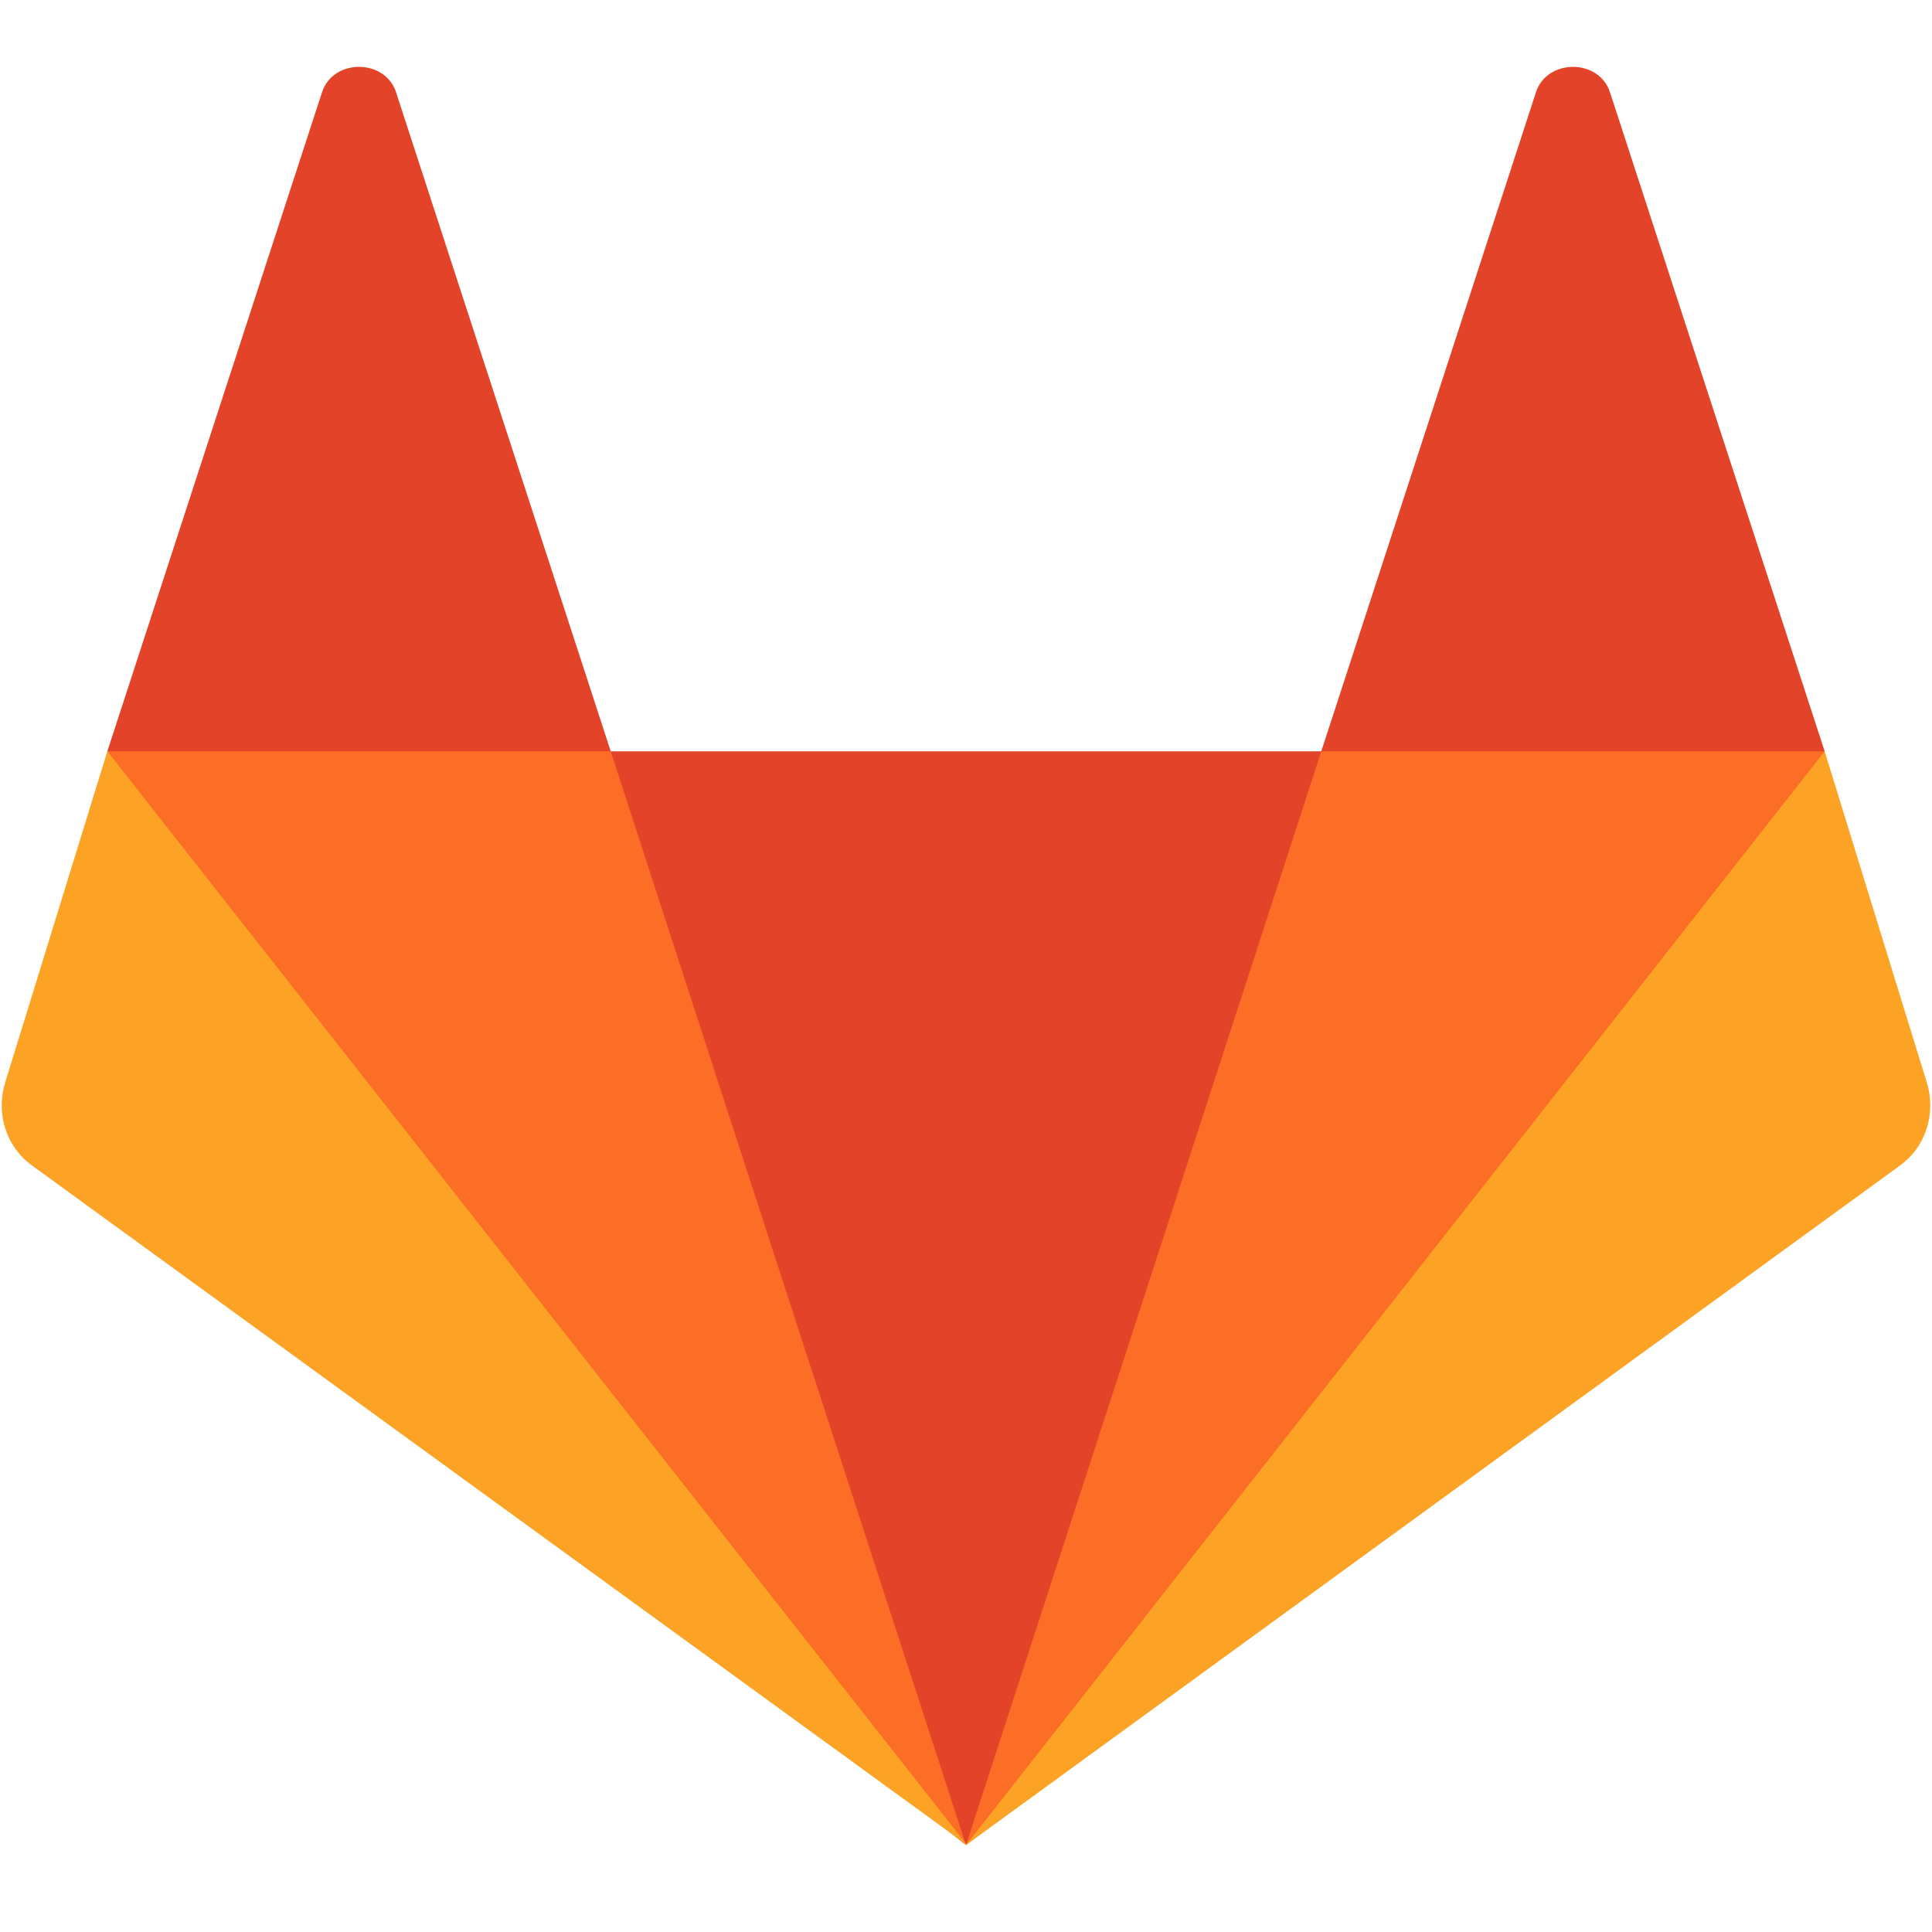
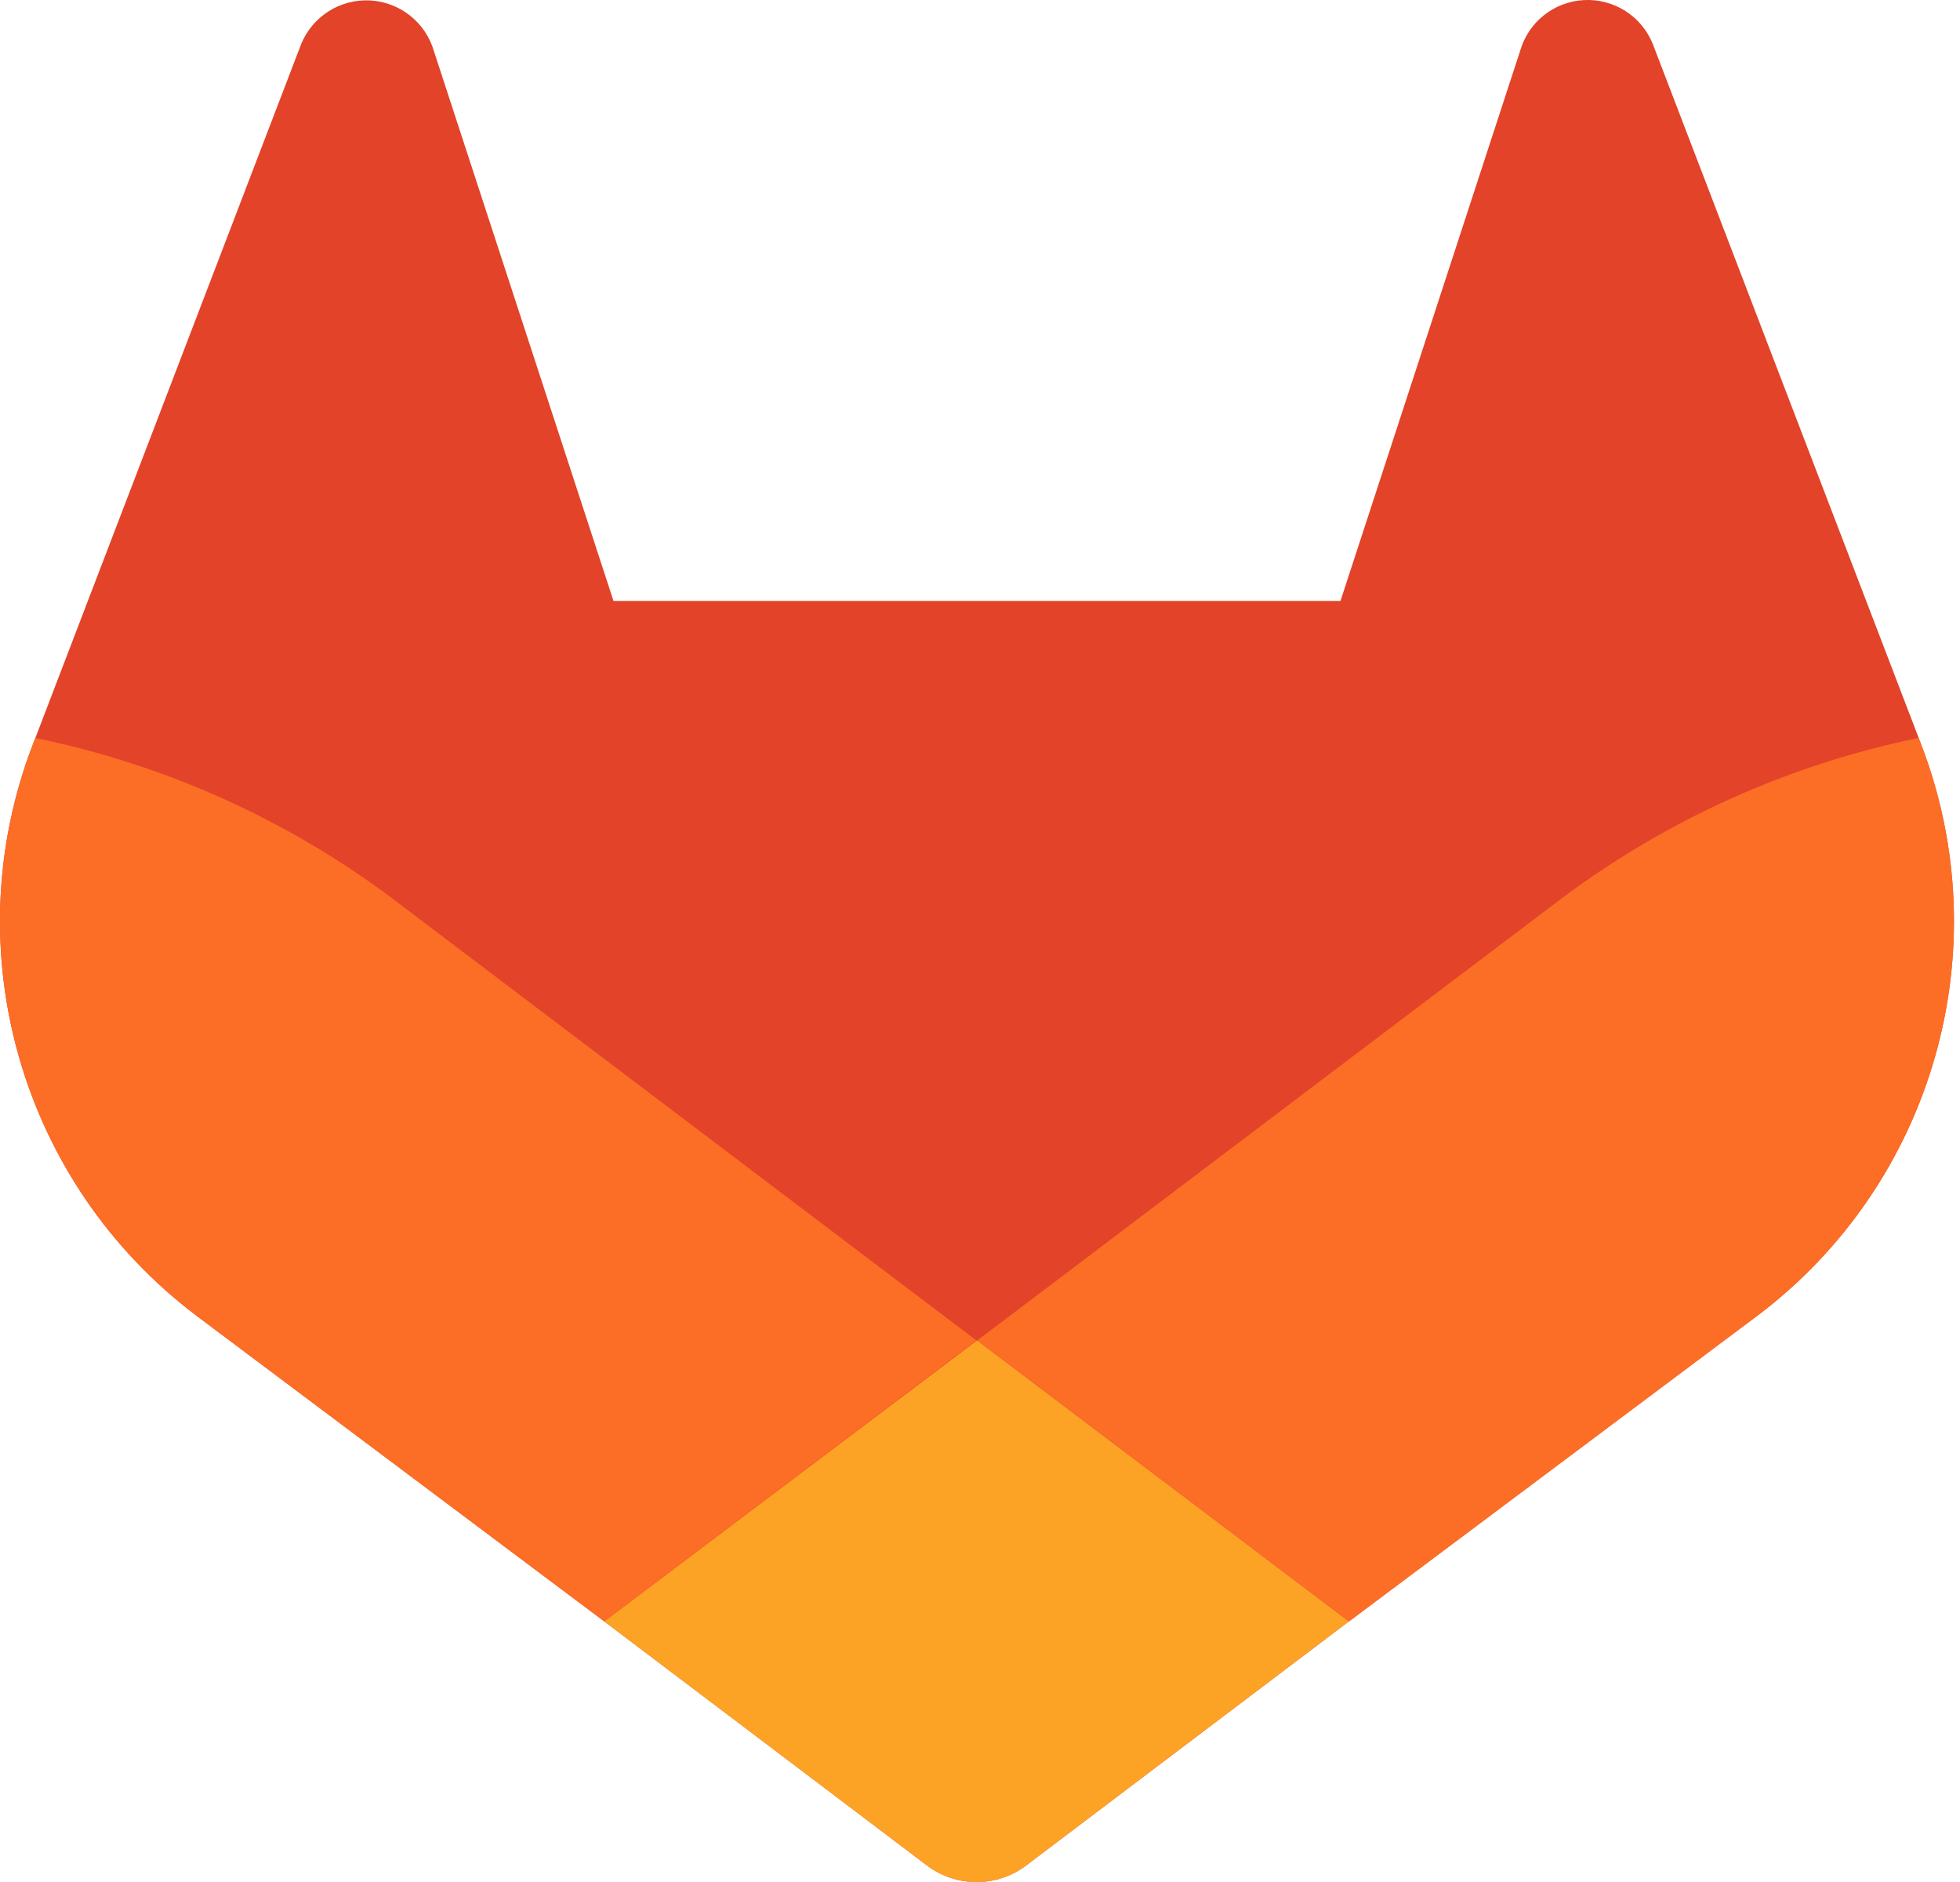
- <svg width="24" height="24" class="tanuki-logo" viewBox="0 0 36 36">
-   <path class="tanuki-shape tanuki-left-ear" fill="#e24329" d="M2 14l9.38 9v-9l-4-12.28c-.205-.632-1.176-.632-1.38 0z" />
-   <path class="tanuki-shape tanuki-right-ear" fill="#e24329" d="M34 14l-9.38 9v-9l4-12.28c.205-.632 1.176-.632 1.38 0z" />
-   <path class="tanuki-shape tanuki-nose" fill="#e24329" d="M18,34.38 3,14 33,14 Z" />
-   <path class="tanuki-shape tanuki-left-eye" fill="#fc6d26" d="M18,34.38 11.38,14 2,14 6,25Z" />
-   <path class="tanuki-shape tanuki-right-eye" fill="#fc6d26" d="M18,34.38 24.62,14 34,14 30,25Z" />
-   <path class="tanuki-shape tanuki-left-cheek" fill="#fca326" d="M2 14L.1 20.16c-.18.565 0 1.2.5 1.56l17.42 12.66z" />
-   <path class="tanuki-shape tanuki-right-cheek" fill="#fca326" d="M34 14l1.9 6.16c.18.565 0 1.2-.5 1.56L18 34.38z" />
+ <svg xmlns="http://www.w3.org/2000/svg" class="tanuki-logo" width="25" height="24" viewBox="0 0 25 24" fill="none">
+   <path class="tanuki-shape tanuki" d="m24.507 9.5-.034-.09L21.082.562a.896.896 0 0 0-1.694.091l-2.29 7.01H7.825L5.535.653a.898.898 0 0 0-1.694-.09L.451 9.411.416 9.5a6.297 6.297 0 0 0 2.09 7.278l.012.01.03.022 5.16 3.867 2.56 1.935 1.554 1.176a1.051 1.051 0 0 0 1.268 0l1.555-1.176 2.56-1.935 5.197-3.89.014-.01A6.297 6.297 0 0 0 24.507 9.5Z" fill="#E24329" />
+   <path class="tanuki-shape right-cheek" d="m24.507 9.5-.034-.09a11.44 11.44 0 0 0-4.56 2.051l-7.447 5.632 4.742 3.584 5.197-3.89.014-.01A6.297 6.297 0 0 0 24.507 9.5Z" fill="#FC6D26" />
+   <path class="tanuki-shape chin" d="m7.707 20.677 2.56 1.935 1.555 1.176a1.051 1.051 0 0 0 1.268 0l1.555-1.176 2.56-1.935-4.743-3.584-4.755 3.584Z" fill="#FCA326" />
+   <path class="tanuki-shape left-cheek" d="M5.01 11.461a11.43 11.43 0 0 0-4.56-2.05L.416 9.5a6.297 6.297 0 0 0 2.09 7.278l.012.01.03.022 5.16 3.867 4.745-3.584-7.444-5.632Z" fill="#FC6D26" />
</svg>
